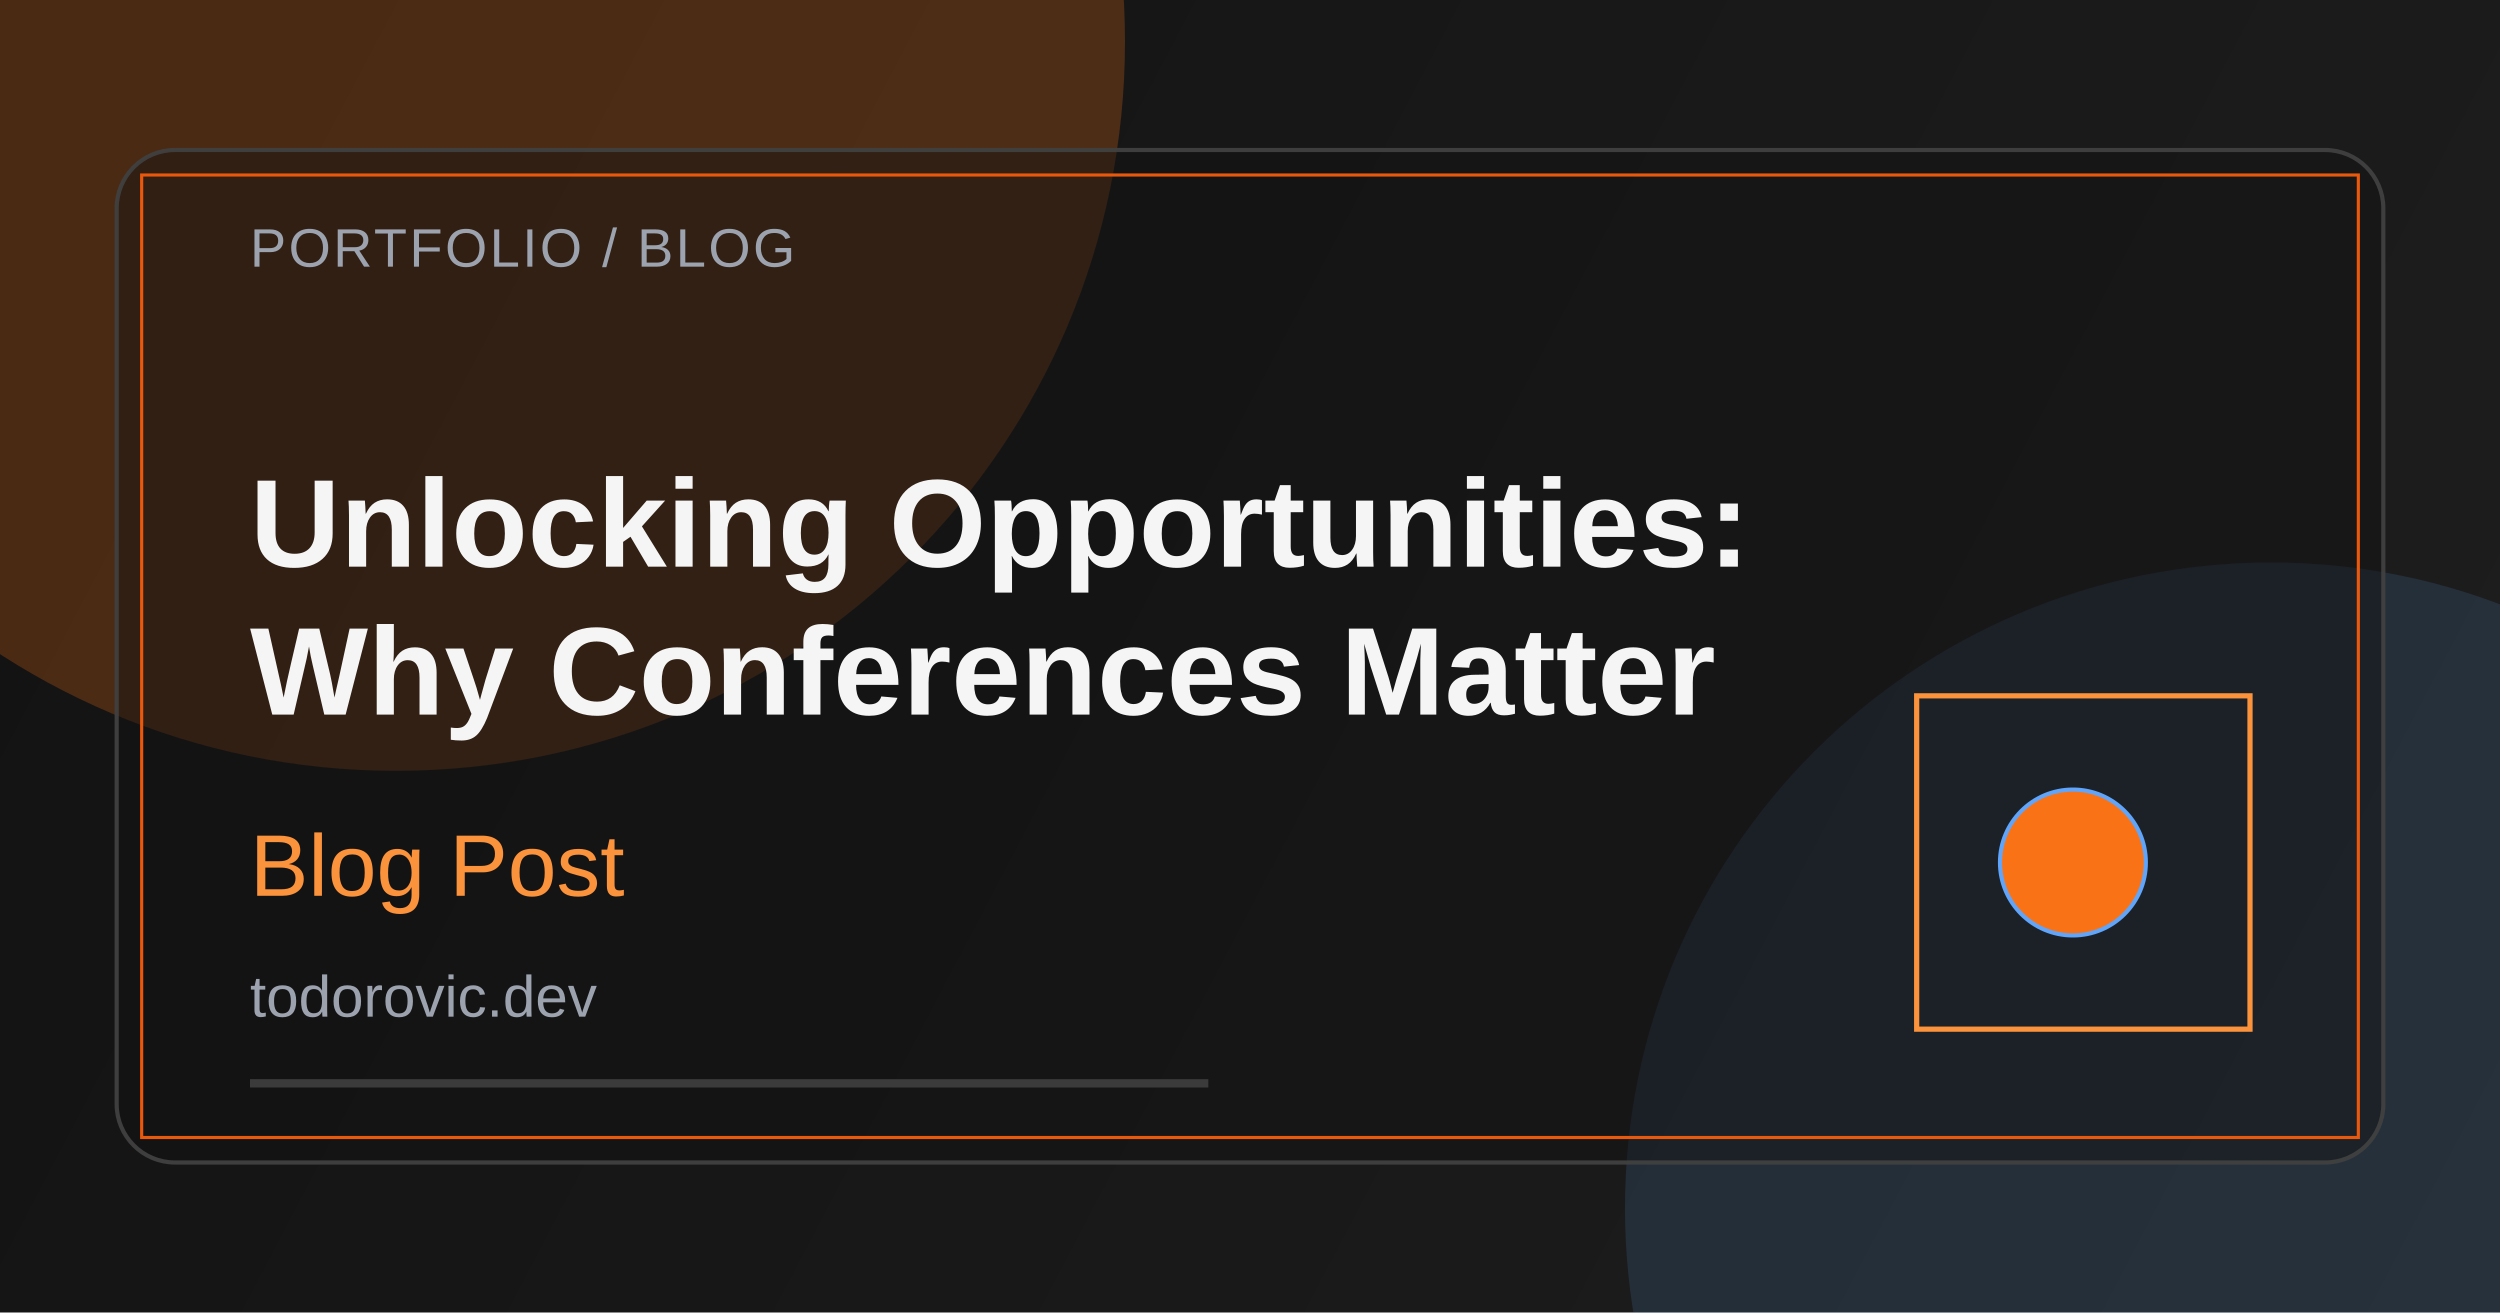
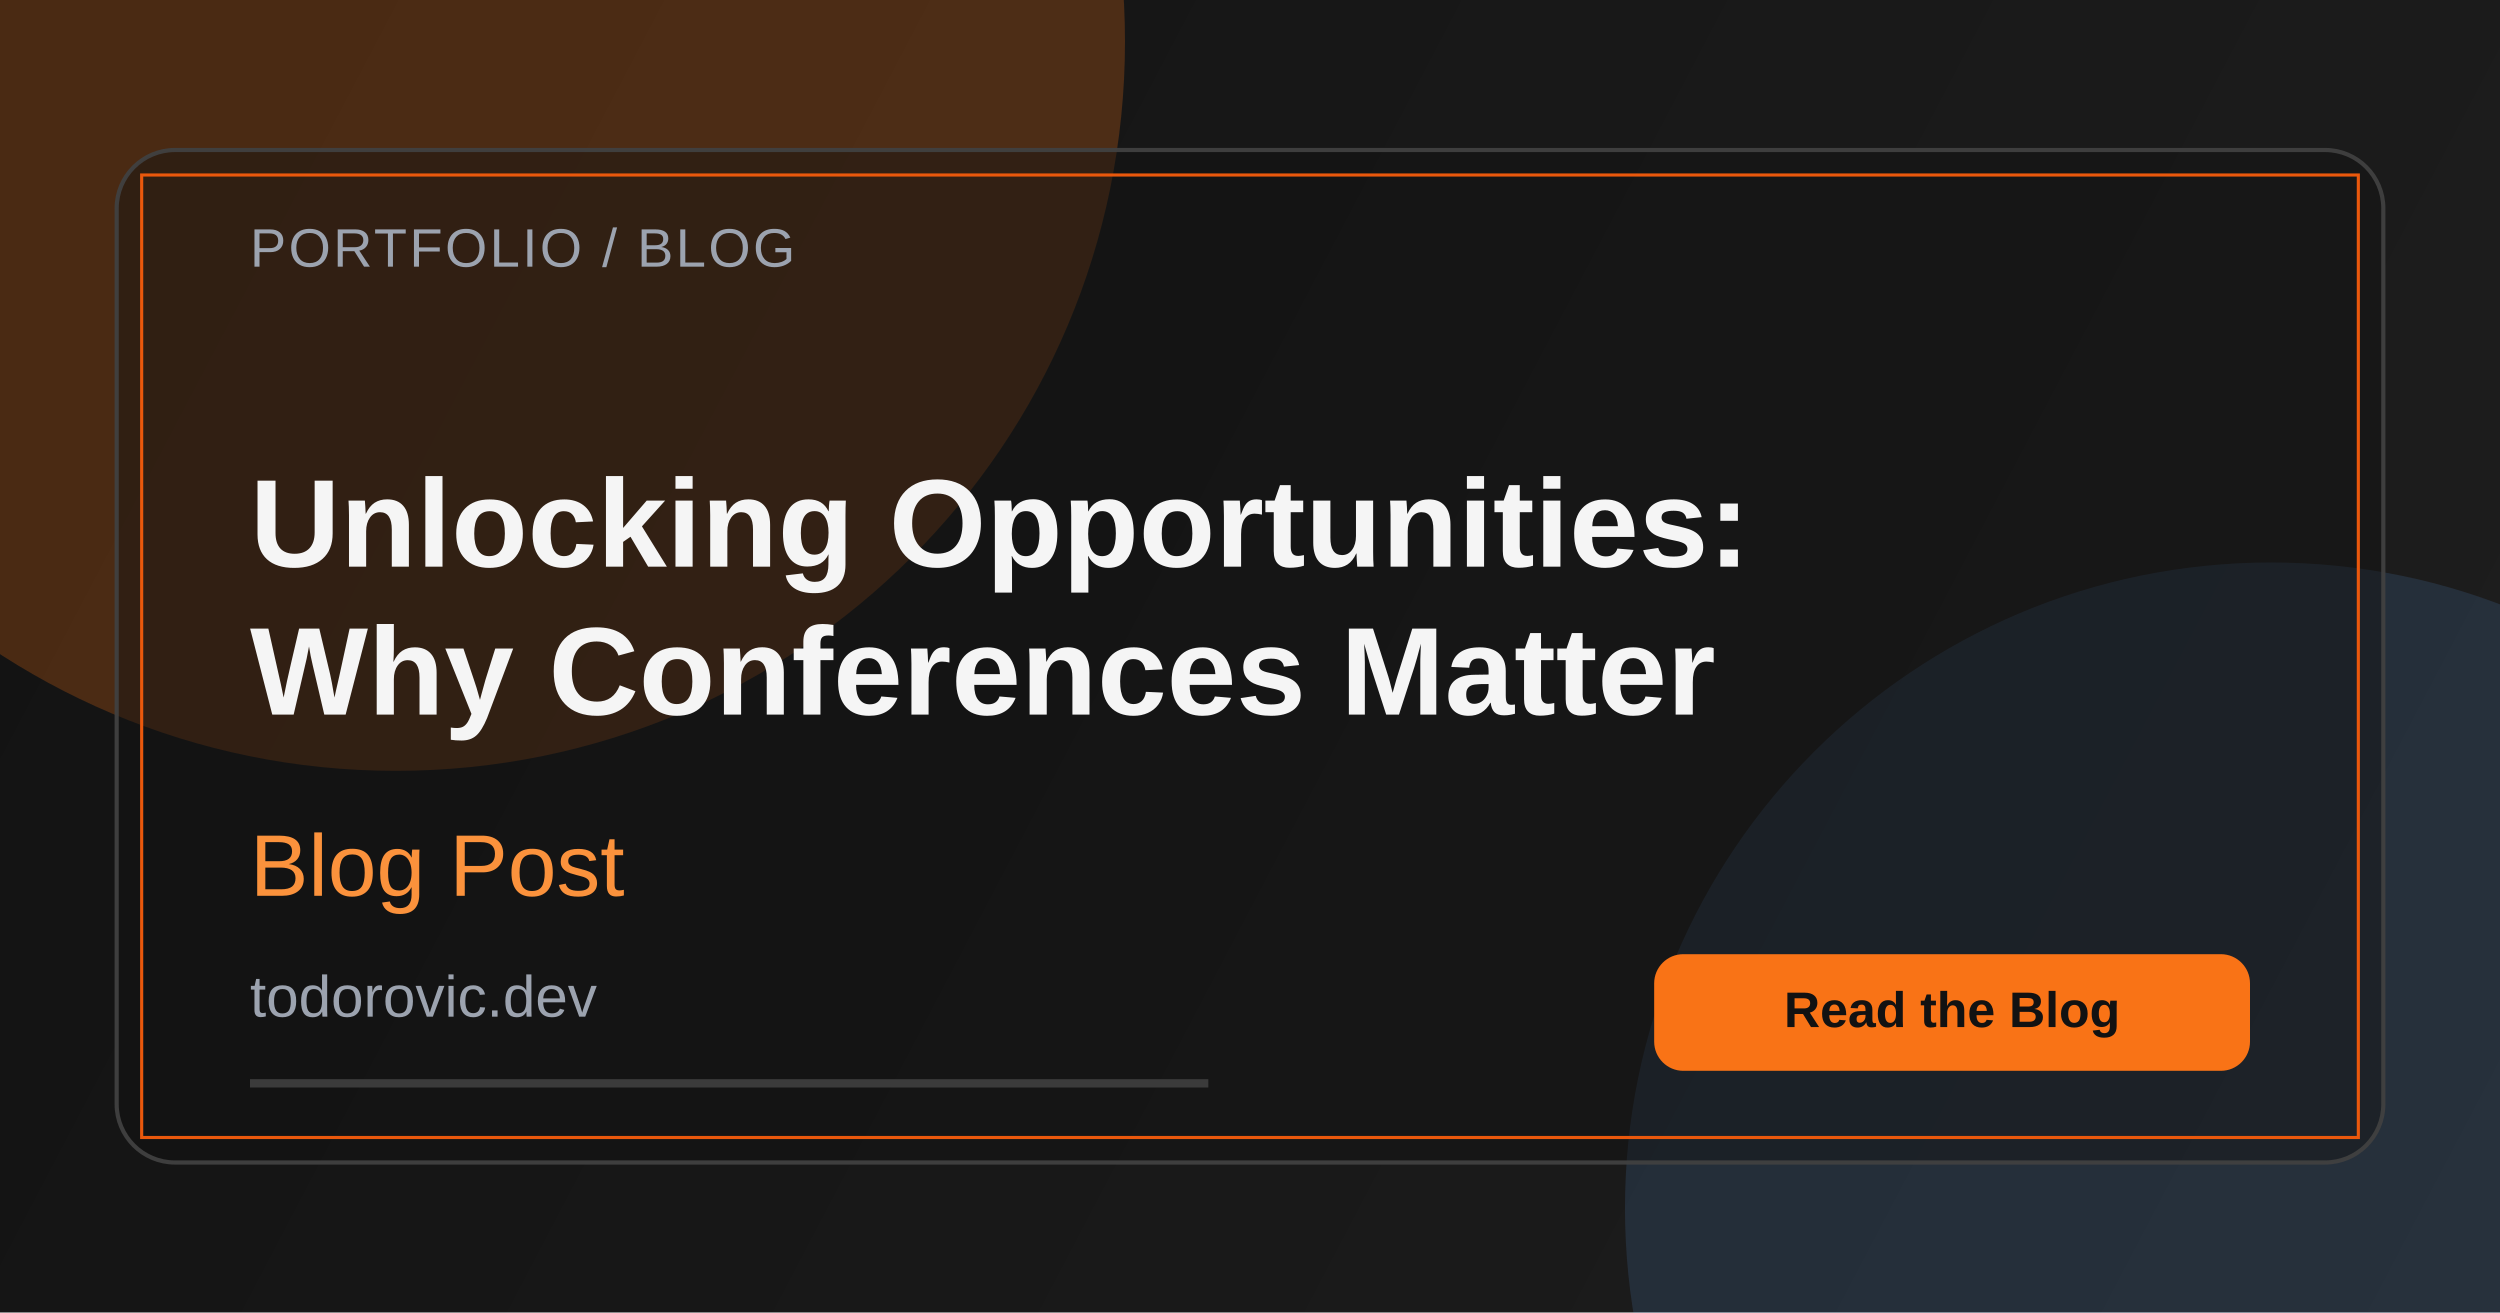
<svg xmlns="http://www.w3.org/2000/svg" width="1200" height="630" viewBox="0 0 1200 630" fill="none">
  <defs>
    <linearGradient id="bg" x1="0" y1="0" x2="1200" y2="630" gradientUnits="userSpaceOnUse">
      <stop offset="0" stop-color="#121212" />
      <stop offset="1" stop-color="#1e1e1e" />
    </linearGradient>
  </defs>
  <rect width="1200" height="630" fill="url(#bg)" />
  <circle cx="190" cy="20" r="350" fill="#f97316" opacity="0.24" />
  <circle cx="1090" cy="580" r="310" fill="#60a5fa" opacity="0.14" />
  <rect x="56" y="72" width="1088" height="486" rx="28" fill="rgba(18, 18, 18, 0.46)" stroke="#404040" stroke-opacity="0.95" stroke-width="2" />
  <text x="120" y="128" fill="#9ca3af" font-size="26" font-family="Avenir Next, Segoe UI, Arial, sans-serif" letter-spacing="1.2">
    PORTFOLIO / BLOG
  </text>
  <text x="120" y="272" fill="#f5f5f5" font-size="60" font-weight="700" font-family="Avenir Next, Segoe UI, Arial, sans-serif">Unlocking Opportunities:</text>
  <text x="120" y="343" fill="#f5f5f5" font-size="60" font-weight="700" font-family="Avenir Next, Segoe UI, Arial, sans-serif">Why Conferences Matter</text>
  <text x="120" y="430" fill="#fb923c" font-size="42" font-weight="500" font-family="Avenir Next, Segoe UI, Arial, sans-serif">
    Blog Post
  </text>
  <line x1="120" y1="520" x2="580" y2="520" stroke="#404040" stroke-opacity="0.9" stroke-width="4" />
  <text x="120" y="488" fill="#9ca3af" font-size="28" font-family="Avenir Next, Segoe UI, Arial, sans-serif">
    todorovic.dev
  </text>
-   <rect x="920" y="334" width="160" height="160" fill="none" stroke="#fb923c" stroke-width="2.5" />
-   <circle cx="995" cy="414" r="35" fill="#f97316" />
-   <circle cx="995" cy="414" r="35" fill="none" stroke="#60a5fa" stroke-width="2" />
+   <rect x="794" y="458" width="286" height="56" rx="14" fill="#f97316" />
+   <text x="937" y="493" fill="#121212" font-size="24" font-weight="600" text-anchor="middle" font-family="Avenir Next, Segoe UI, Arial, sans-serif">
+     Read the Blog
+   </text>
  <rect x="68" y="84" width="1064" height="462" fill="none" stroke="#ea580c" stroke-width="1.5" />
</svg>
